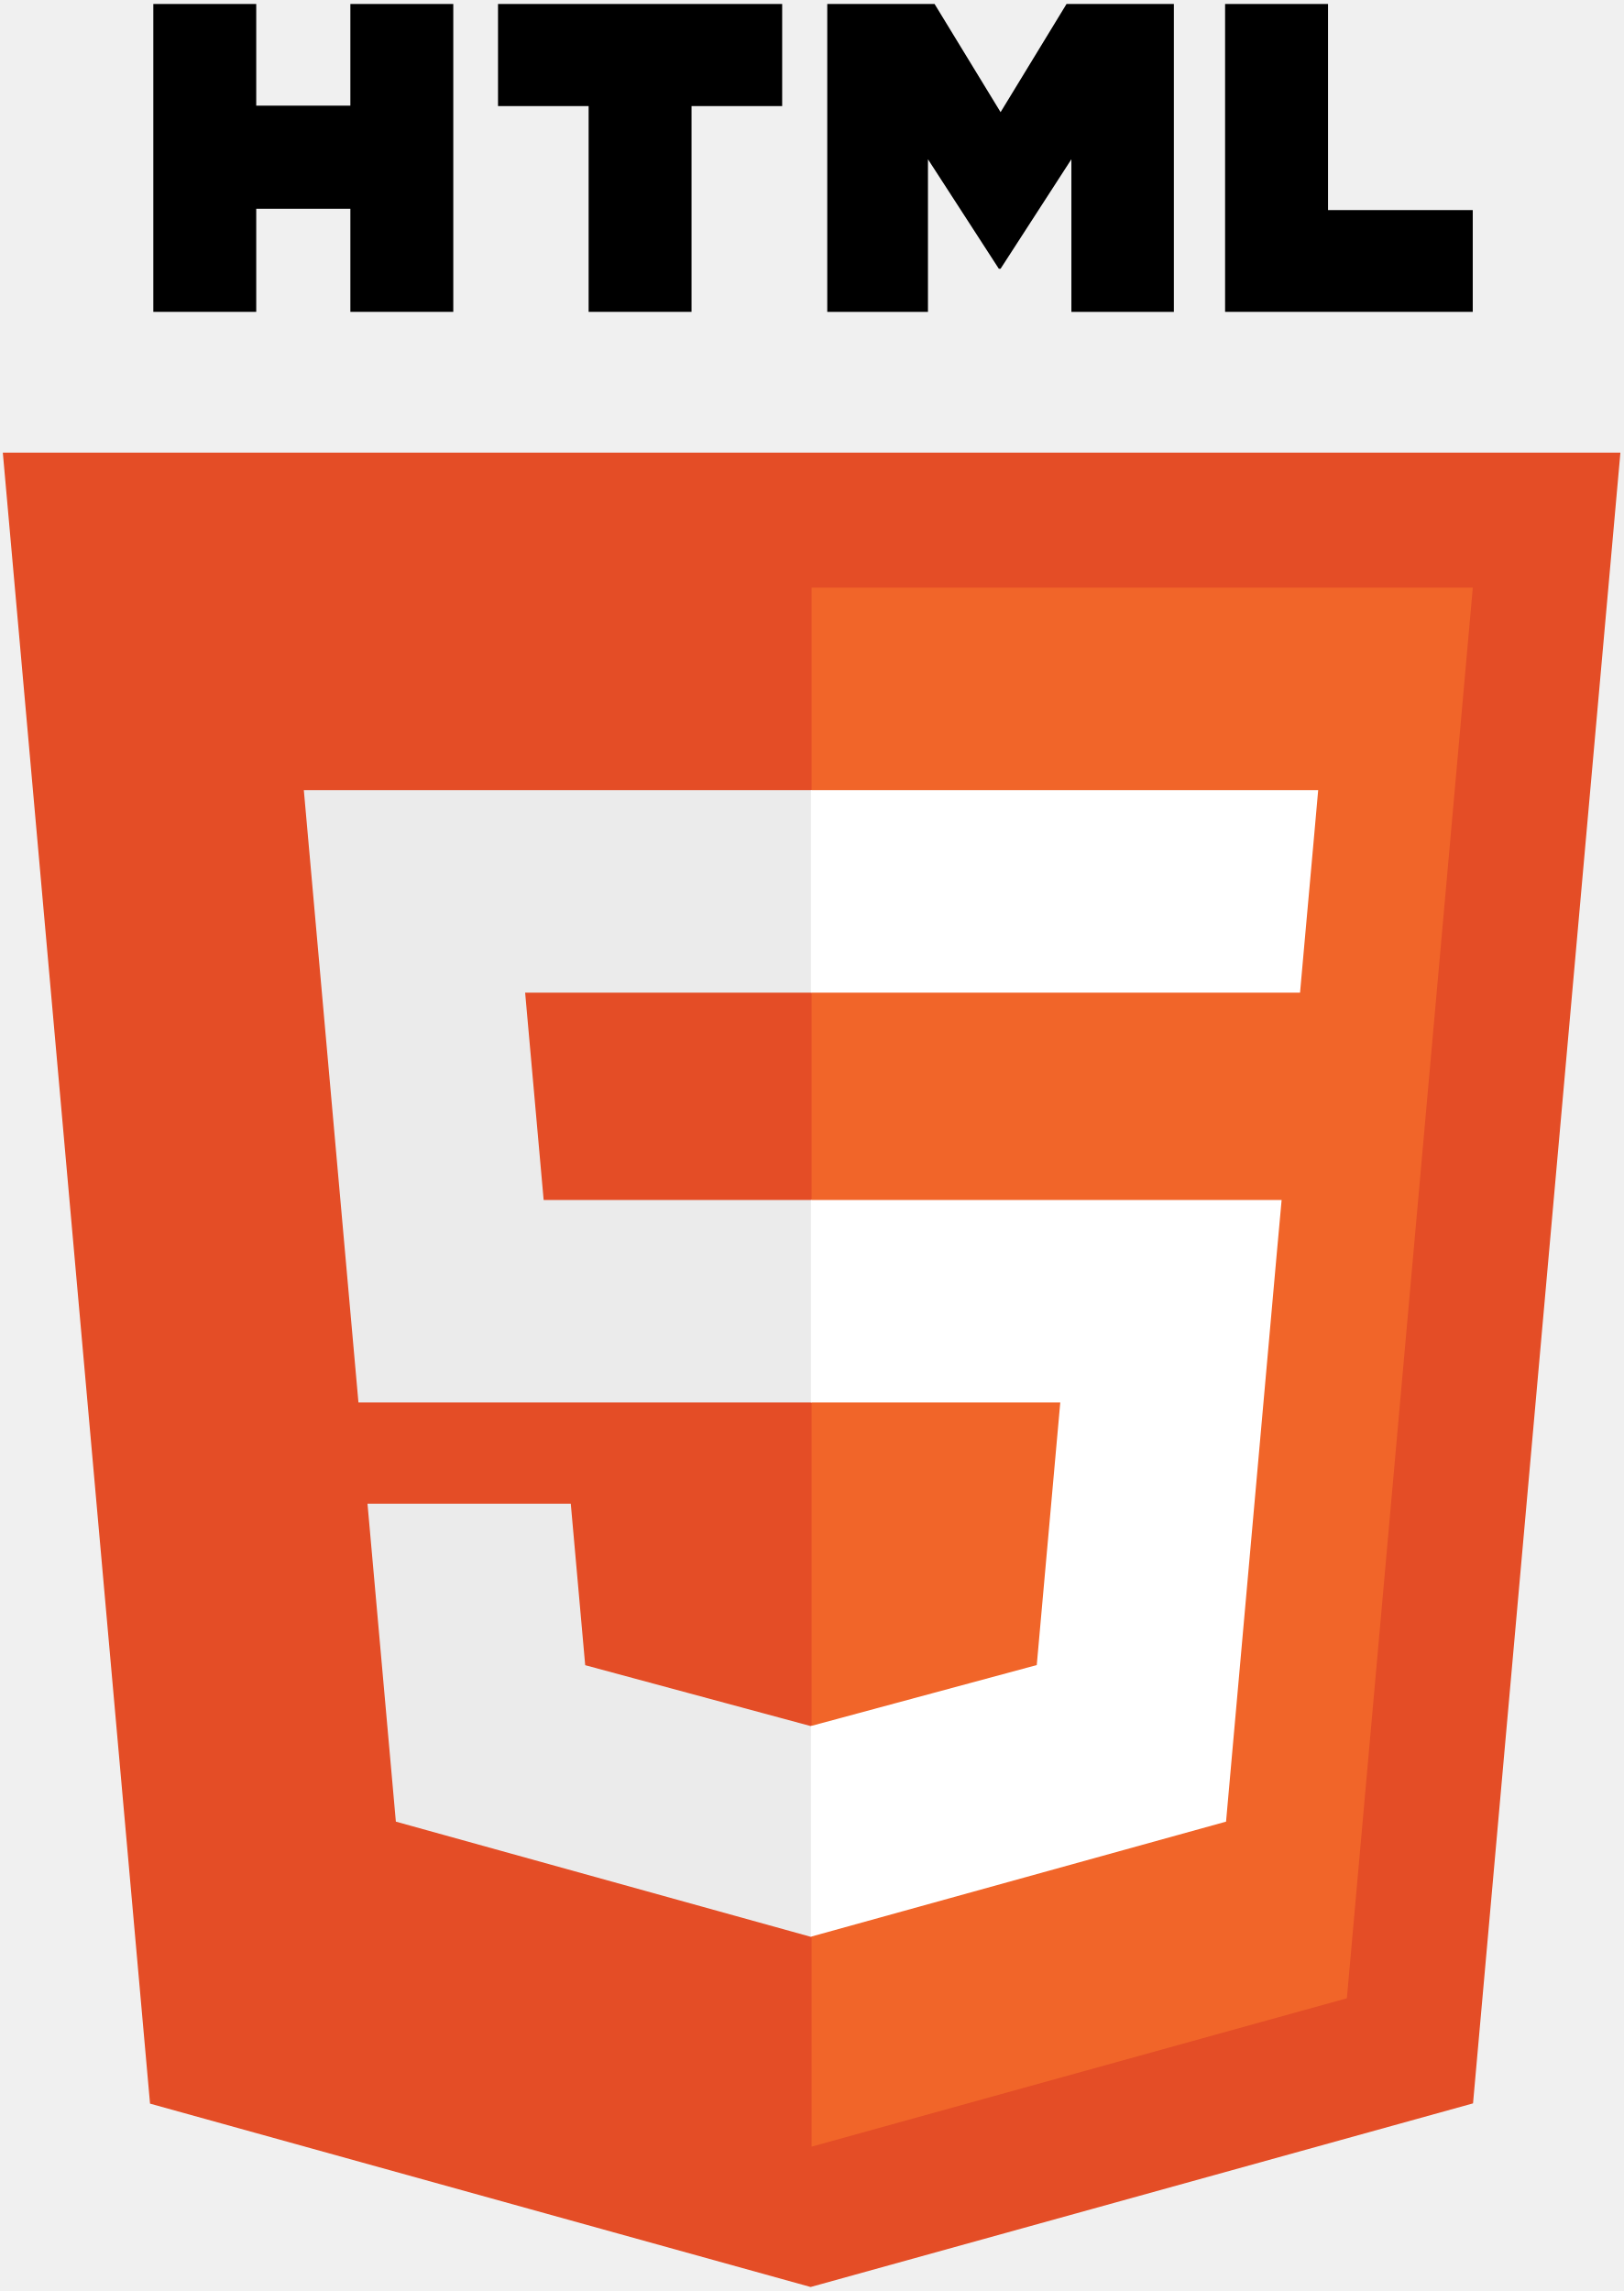
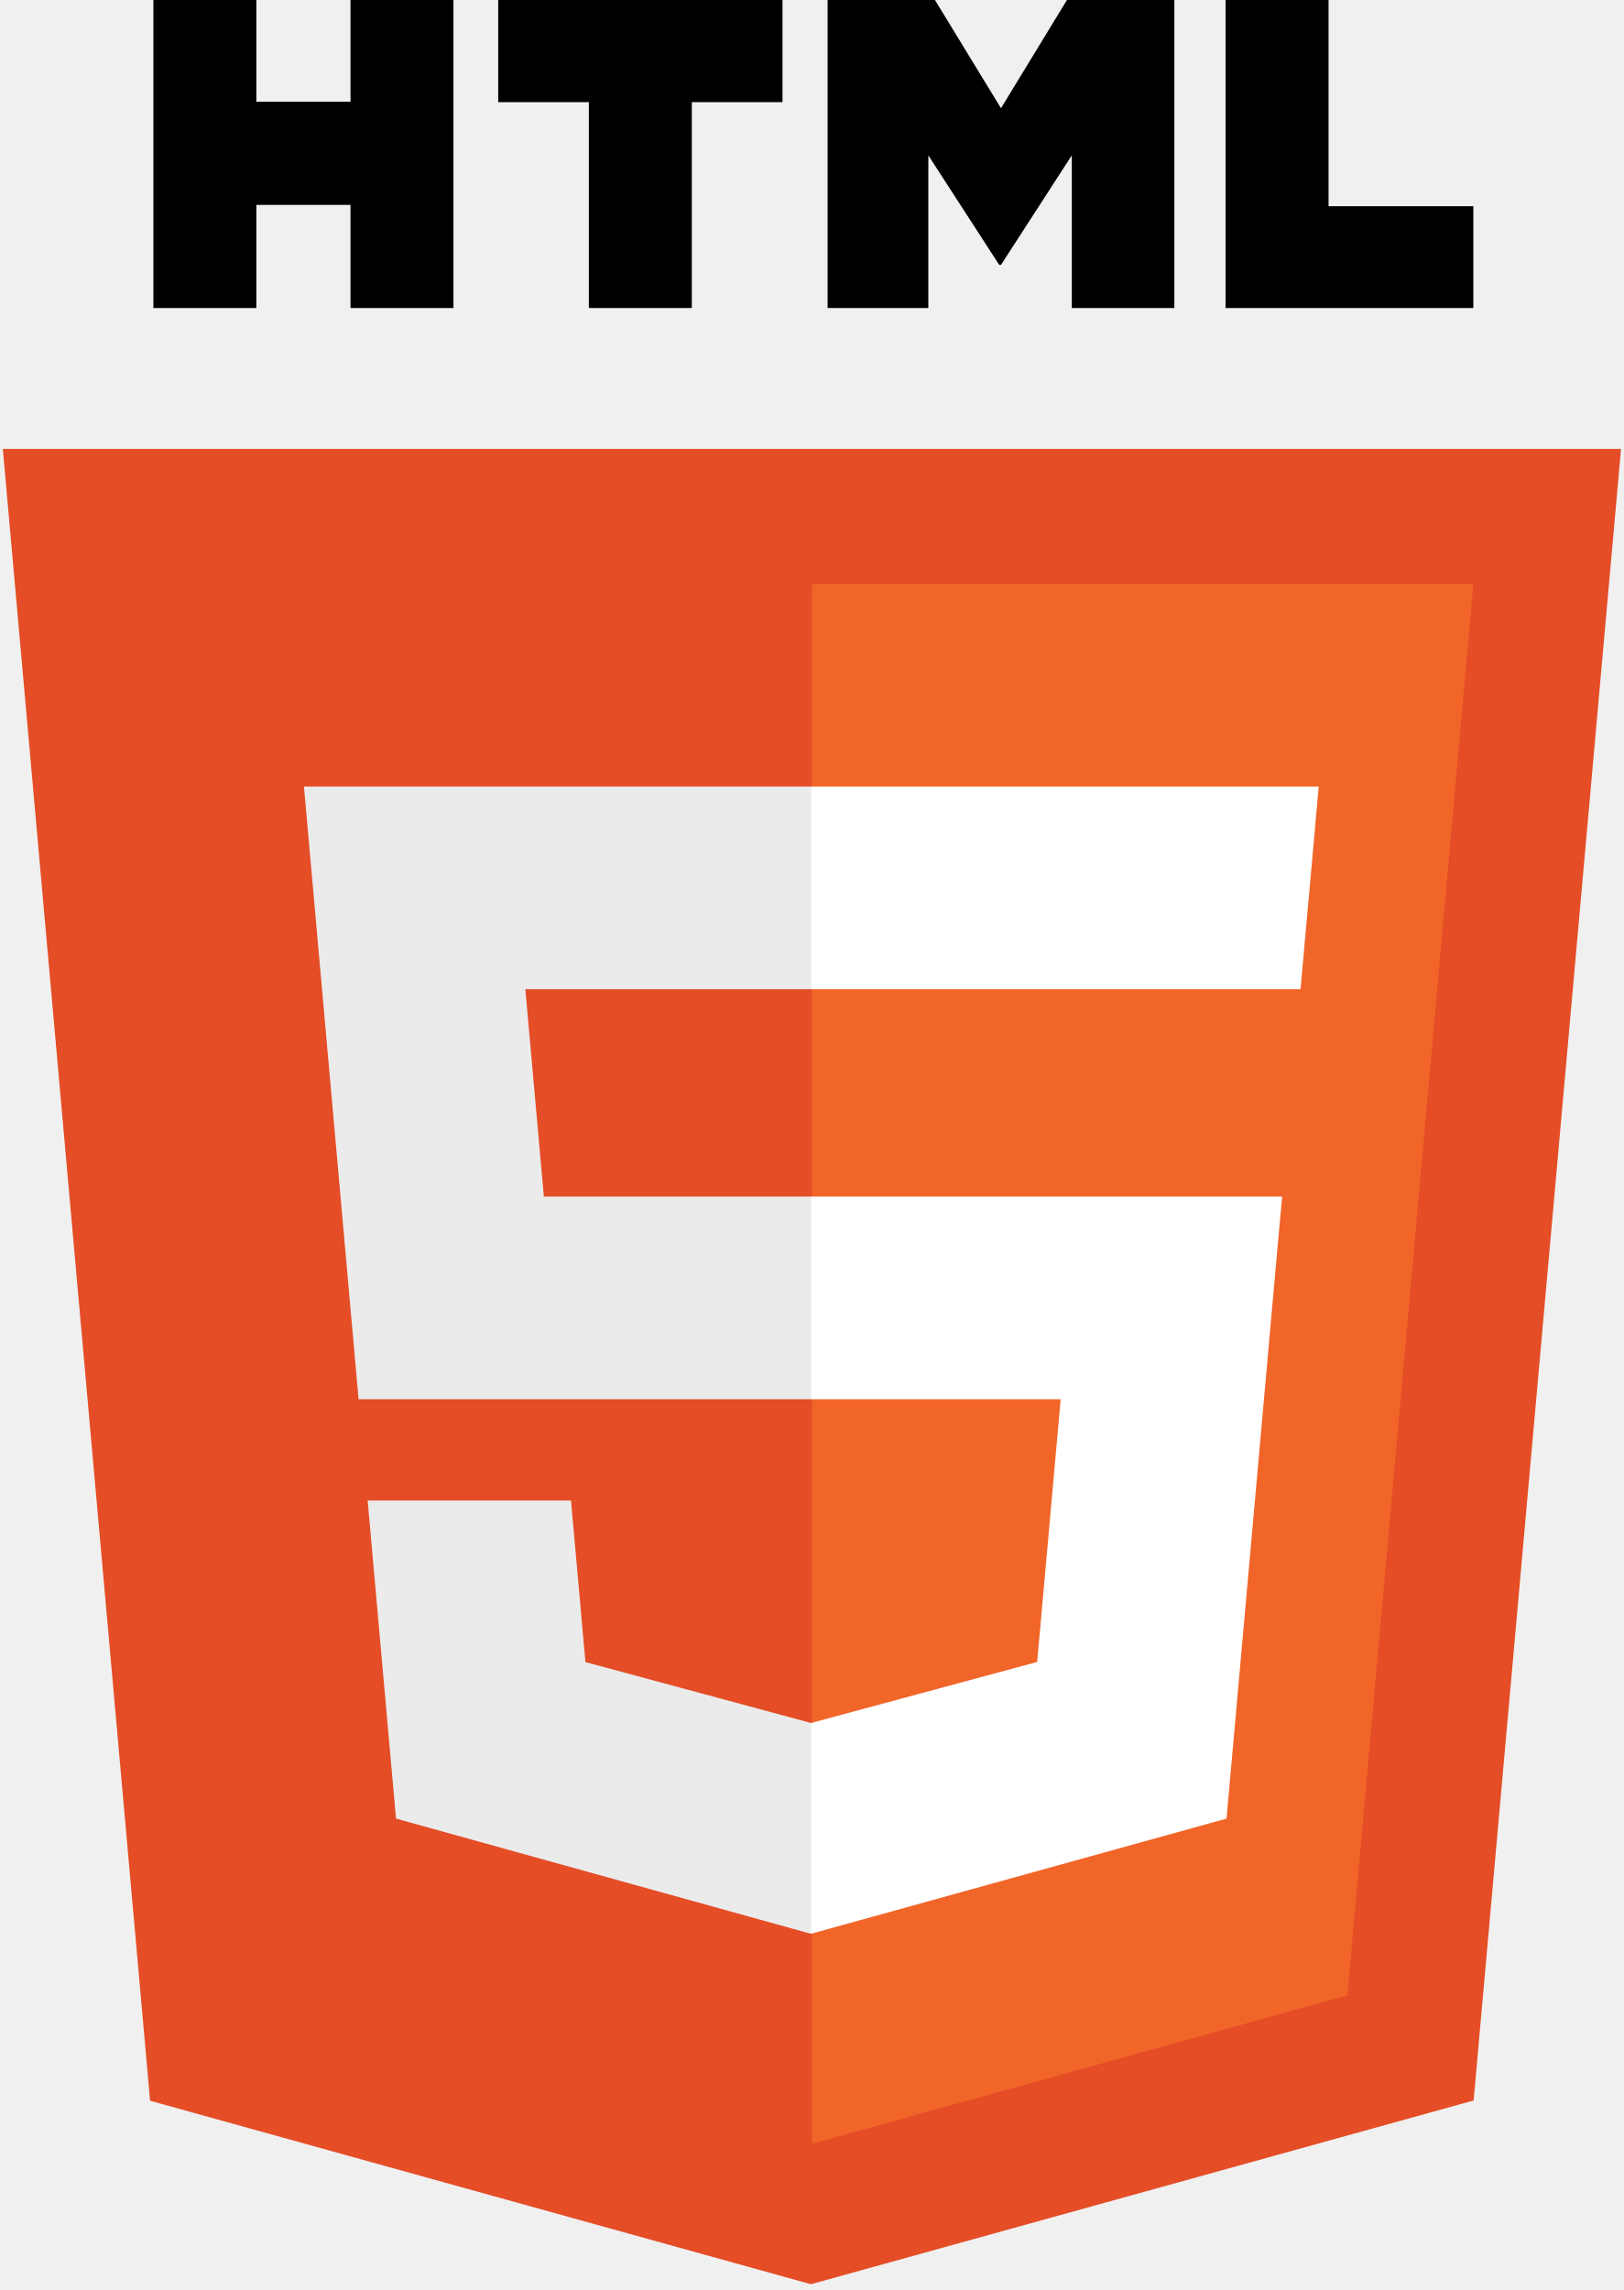
- <svg width="256px" preserveAspectRatio="xMidYMid">
+ <svg xmlns="http://www.w3.org/2000/svg" width="256px" height="361px" viewBox="0 0 256 361" version="1.1" preserveAspectRatio="xMidYMid">
  <g>
    <path d="M255.555,70.766 L232.314,331.125 L127.844,360.088 L23.662,331.166 L0.445,70.766 L255.555,70.766 L255.555,70.766 Z" fill="#E44D26" />
    <path d="M128,337.95 L212.417,314.547 L232.278,92.057 L128,92.057 L128,337.95 L128,337.95 Z" fill="#F16529" />
    <path d="M82.82,155.932 L128,155.932 L128,123.995 L47.917,123.995 L48.681,132.563 L56.531,220.573 L128,220.573 L128,188.636 L85.739,188.636 L82.82,155.932 L82.82,155.932 Z" fill="#EBEBEB" />
    <path d="M90.018,236.542 L57.958,236.542 L62.432,286.688 L127.853,304.849 L128,304.808 L128,271.58 L127.86,271.617 L92.292,262.013 L90.018,236.542 L90.018,236.542 Z" fill="#EBEBEB" />
    <path d="M24.181,0 L40.411,0 L40.411,16.035 L55.257,16.035 L55.257,0 L71.488,0 L71.488,48.558 L55.258,48.558 L55.258,32.298 L40.411,32.298 L40.411,48.558 L24.181,48.558 L24.181,0 L24.181,0 L24.181,0 Z" fill="#000000" />
    <path d="M92.831,16.103 L78.543,16.103 L78.543,0 L123.357,0 L123.357,16.103 L109.062,16.103 L109.062,48.558 L92.832,48.558 L92.832,16.103 L92.831,16.103 L92.831,16.103 Z" fill="#000000" />
    <path d="M130.469,0 L147.393,0 L157.803,17.062 L168.203,0 L185.132,0 L185.132,48.558 L168.969,48.558 L168.969,24.49 L157.803,41.755 L157.524,41.755 L146.35,24.49 L146.35,48.558 L130.469,48.558 L130.469,0 L130.469,0 Z" fill="#000000" />
    <path d="M193.21,0 L209.445,0 L209.445,32.508 L232.269,32.508 L232.269,48.558 L193.21,48.558 L193.21,0 L193.21,0 Z" fill="#000000" />
    <path d="M127.89,220.573 L167.217,220.573 L163.509,261.993 L127.89,271.607 L127.89,304.833 L193.362,286.688 L193.843,281.292 L201.348,197.212 L202.127,188.636 L127.89,188.636 L127.89,220.573 L127.89,220.573 Z" fill="#FFFFFF" />
    <path d="M127.89,155.854 L127.89,155.932 L205.033,155.932 L205.673,148.754 L207.129,132.563 L207.892,123.995 L127.89,123.995 L127.89,155.854 L127.89,155.854 Z" fill="#FFFFFF" />
  </g>
</svg>
